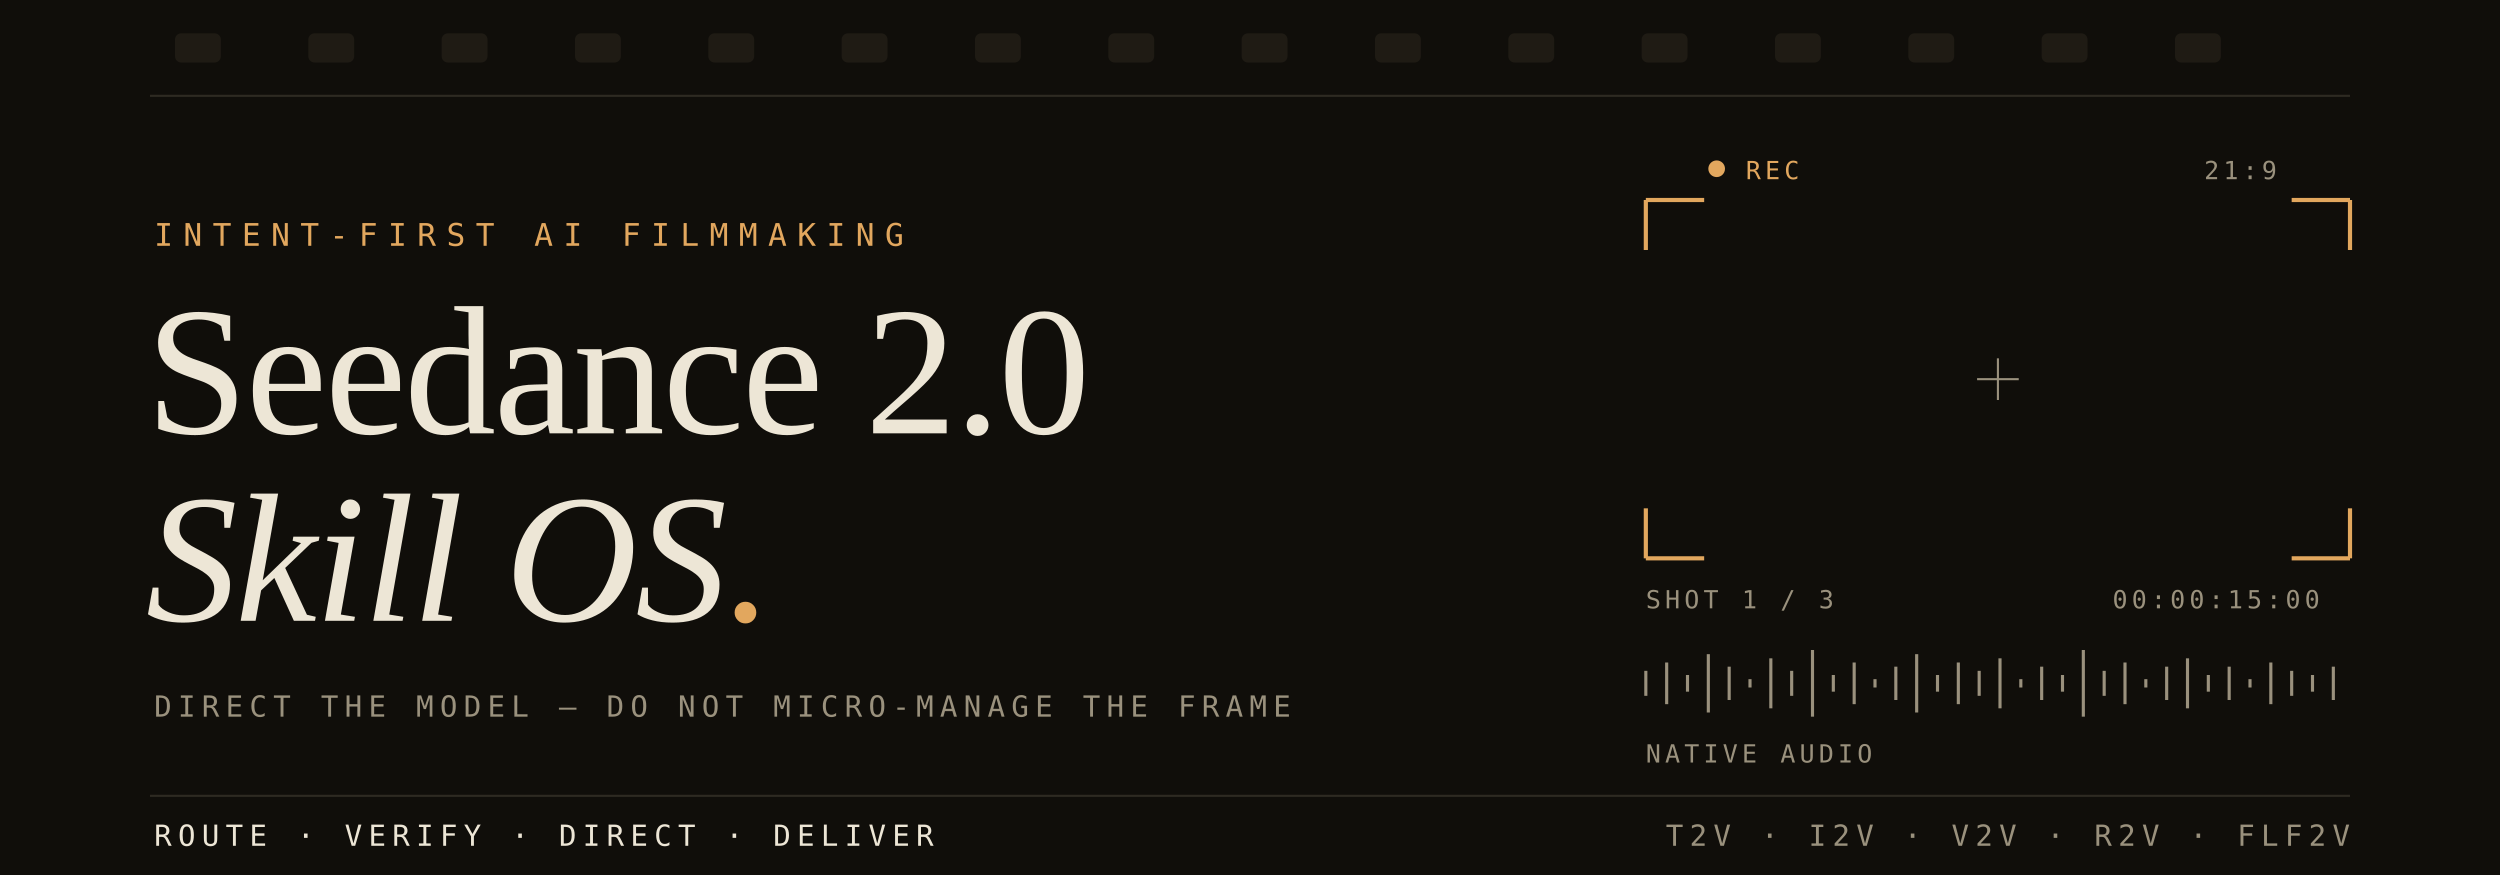
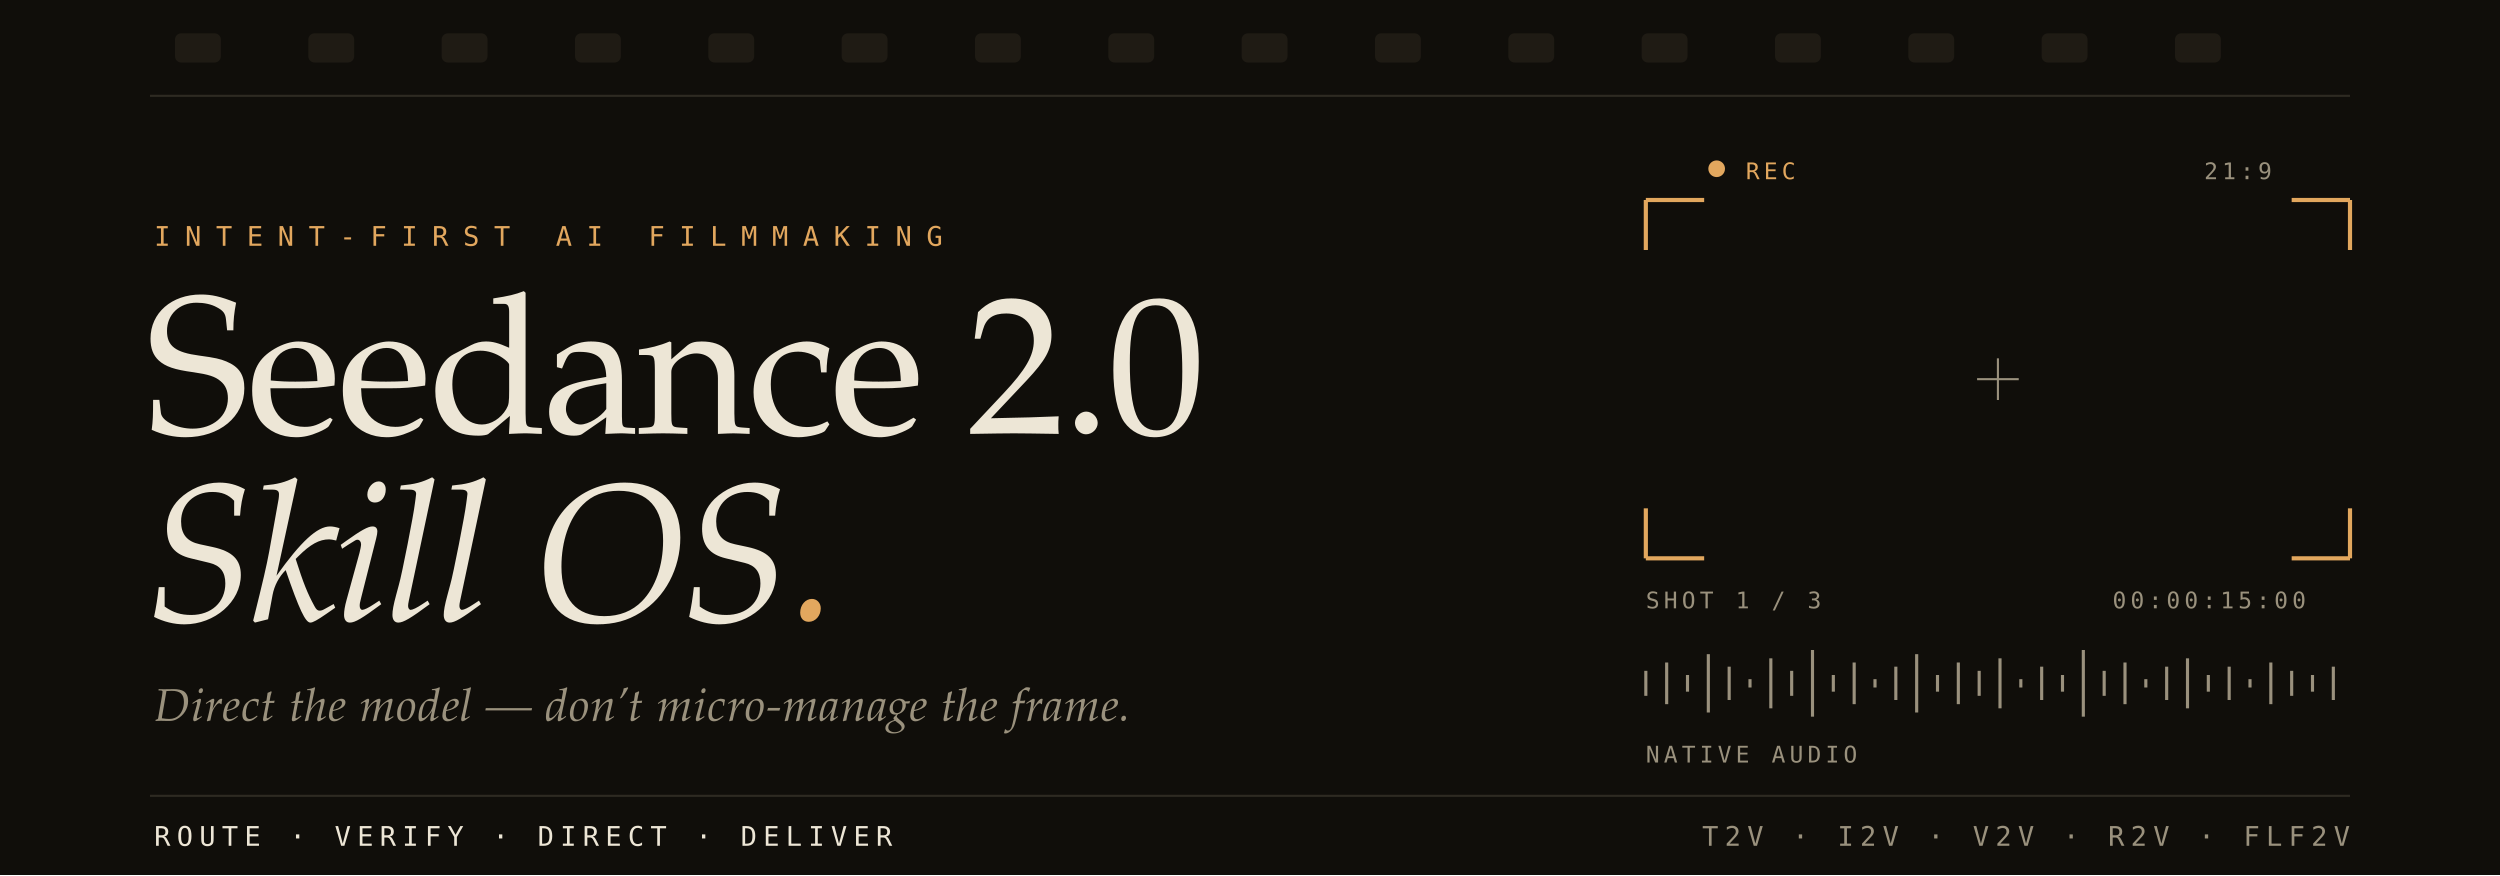
<svg xmlns="http://www.w3.org/2000/svg" width="1200" height="420" viewBox="0 0 1200 420" role="img" aria-labelledby="title desc">
  <defs>
    <style>
-       .display{font:400 88px Georgia,'Times New Roman',Times,serif;fill:#EDE6D6;letter-spacing:-1px}
-       .display-i{font:italic 400 88px Georgia,'Times New Roman',Times,serif;fill:#EDE6D6;letter-spacing:-1px}
-       .eyebrow{font:500 15px ui-monospace,'SF Mono',SFMono-Regular,Menlo,Consolas,monospace;fill:#E2A75E;letter-spacing:5px}
-       .spec{font:500 14px ui-monospace,'SF Mono',SFMono-Regular,Menlo,Consolas,monospace;fill:#9A917D;letter-spacing:3px}
-       .spec-bright{font:500 14px ui-monospace,'SF Mono',SFMono-Regular,Menlo,Consolas,monospace;fill:#EDE6D6;letter-spacing:3px}
-       .tiny{font:500 12px ui-monospace,'SF Mono',SFMono-Regular,Menlo,Consolas,monospace;fill:#9A917D;letter-spacing:2px}
-       .tiny-amber{font:500 12px ui-monospace,'SF Mono',SFMono-Regular,Menlo,Consolas,monospace;fill:#E2A75E;letter-spacing:2px}
+       .display{font:400 94px Didot,'Bodoni MT','Hoefler Text',Baskerville,'Palatino Linotype',Georgia,'Times New Roman',serif;fill:#EDE6D6;letter-spacing:-1.5px}
+       .display-i{font:italic 400 94px Didot,'Bodoni MT','Hoefler Text',Baskerville,'Palatino Linotype',Georgia,'Times New Roman',serif;fill:#EDE6D6;letter-spacing:-1.5px}
+       .tagline{font:italic 400 22px Didot,'Bodoni MT','Hoefler Text',Baskerville,'Palatino Linotype',Georgia,'Times New Roman',serif;fill:#9A917D;letter-spacing:0.5px}
+       .eyebrow{font:400 13px ui-monospace,'SF Mono',SFMono-Regular,Menlo,Consolas,monospace;fill:#E2A75E;letter-spacing:7px}
+       .spec{font:400 13px ui-monospace,'SF Mono',SFMono-Regular,Menlo,Consolas,monospace;fill:#9A917D;letter-spacing:3px}
+       .spec-bright{font:400 13px ui-monospace,'SF Mono',SFMono-Regular,Menlo,Consolas,monospace;fill:#EDE6D6;letter-spacing:3px}
+       .tiny{font:400 11px ui-monospace,'SF Mono',SFMono-Regular,Menlo,Consolas,monospace;fill:#9A917D;letter-spacing:2px}
+       .tiny-amber{font:400 11px ui-monospace,'SF Mono',SFMono-Regular,Menlo,Consolas,monospace;fill:#E2A75E;letter-spacing:2px}
      .hair{stroke:#2E2A22;stroke-width:1}
      .mark{stroke:#E2A75E;stroke-width:2;fill:none}
      .wave{stroke:#9A917D;stroke-width:1.5}
    </style>
  </defs>
  <rect width="1200" height="420" fill="#100E0A" />
  <g fill="#1F1B14">
    <rect x="84" y="16" width="22" height="14" rx="3" />
    <rect x="148" y="16" width="22" height="14" rx="3" />
    <rect x="212" y="16" width="22" height="14" rx="3" />
    <rect x="276" y="16" width="22" height="14" rx="3" />
    <rect x="340" y="16" width="22" height="14" rx="3" />
    <rect x="404" y="16" width="22" height="14" rx="3" />
    <rect x="468" y="16" width="22" height="14" rx="3" />
    <rect x="532" y="16" width="22" height="14" rx="3" />
    <rect x="596" y="16" width="22" height="14" rx="3" />
    <rect x="660" y="16" width="22" height="14" rx="3" />
    <rect x="724" y="16" width="22" height="14" rx="3" />
    <rect x="788" y="16" width="22" height="14" rx="3" />
    <rect x="852" y="16" width="22" height="14" rx="3" />
    <rect x="916" y="16" width="22" height="14" rx="3" />
    <rect x="980" y="16" width="22" height="14" rx="3" />
    <rect x="1044" y="16" width="22" height="14" rx="3" />
  </g>
  <line x1="72" y1="46" x2="1128" y2="46" class="hair" />
  <text x="74" y="118" class="eyebrow">INTENT-FIRST AI FILMMAKING</text>
  <text x="70" y="208" class="display">Seedance 2.0</text>
  <text x="70" y="298" class="display-i">Skill OS<tspan fill="#E2A75E">.</tspan>
  </text>
-   <text x="74" y="344" class="spec">DIRECT THE MODEL — DO NOT MICRO-MANAGE THE FRAME</text>
+   <text x="74" y="346" class="tagline">Direct the model — don’t micro-manage the frame.</text>
  <g>
    <path class="mark" d="M790 96 h28 M790 96 v24" />
    <path class="mark" d="M1128 96 h-28 M1128 96 v24" />
    <path class="mark" d="M790 268 h28 M790 268 v-24" />
    <path class="mark" d="M1128 268 h-28 M1128 268 v-24" />
    <line x1="959" y1="172" x2="959" y2="192" stroke="#9A917D" stroke-width="1" />
    <line x1="949" y1="182" x2="969" y2="182" stroke="#9A917D" stroke-width="1" />
    <text x="838" y="86" class="tiny-amber">REC</text>
    <circle cx="824" cy="81" r="4" fill="#E2A75E" />
    <text x="1058" y="86" class="tiny">21:9</text>
    <text x="790" y="292" class="tiny">SHOT 1 / 3</text>
    <text x="1014" y="292" class="tiny">00:00:15:00</text>
  </g>
  <g class="wave">
    <line x1="790" y1="322" x2="790" y2="334" />
    <line x1="800" y1="318" x2="800" y2="338" />
    <line x1="810" y1="324" x2="810" y2="332" />
    <line x1="820" y1="314" x2="820" y2="342" />
    <line x1="830" y1="320" x2="830" y2="336" />
    <line x1="840" y1="326" x2="840" y2="330" />
    <line x1="850" y1="316" x2="850" y2="340" />
    <line x1="860" y1="322" x2="860" y2="334" />
    <line x1="870" y1="312" x2="870" y2="344" />
    <line x1="880" y1="324" x2="880" y2="332" />
    <line x1="890" y1="318" x2="890" y2="338" />
    <line x1="900" y1="326" x2="900" y2="330" />
    <line x1="910" y1="320" x2="910" y2="336" />
    <line x1="920" y1="314" x2="920" y2="342" />
    <line x1="930" y1="324" x2="930" y2="332" />
    <line x1="940" y1="318" x2="940" y2="338" />
    <line x1="950" y1="322" x2="950" y2="334" />
    <line x1="960" y1="316" x2="960" y2="340" />
    <line x1="970" y1="326" x2="970" y2="330" />
    <line x1="980" y1="320" x2="980" y2="336" />
    <line x1="990" y1="324" x2="990" y2="332" />
    <line x1="1000" y1="312" x2="1000" y2="344" />
    <line x1="1010" y1="322" x2="1010" y2="334" />
    <line x1="1020" y1="318" x2="1020" y2="338" />
    <line x1="1030" y1="326" x2="1030" y2="330" />
    <line x1="1040" y1="320" x2="1040" y2="336" />
    <line x1="1050" y1="316" x2="1050" y2="340" />
    <line x1="1060" y1="324" x2="1060" y2="332" />
    <line x1="1070" y1="320" x2="1070" y2="336" />
    <line x1="1080" y1="326" x2="1080" y2="330" />
    <line x1="1090" y1="318" x2="1090" y2="338" />
    <line x1="1100" y1="322" x2="1100" y2="334" />
    <line x1="1110" y1="324" x2="1110" y2="332" />
    <line x1="1120" y1="320" x2="1120" y2="336" />
  </g>
  <text x="790" y="366" class="tiny">NATIVE AUDIO</text>
  <line x1="72" y1="382" x2="1128" y2="382" class="hair" />
  <text x="74" y="406" class="spec-bright">ROUTE · VERIFY · DIRECT · DELIVER</text>
  <text x="1128" y="406" text-anchor="end" class="spec">T2V · I2V · V2V · R2V · FLF2V</text>
</svg>
